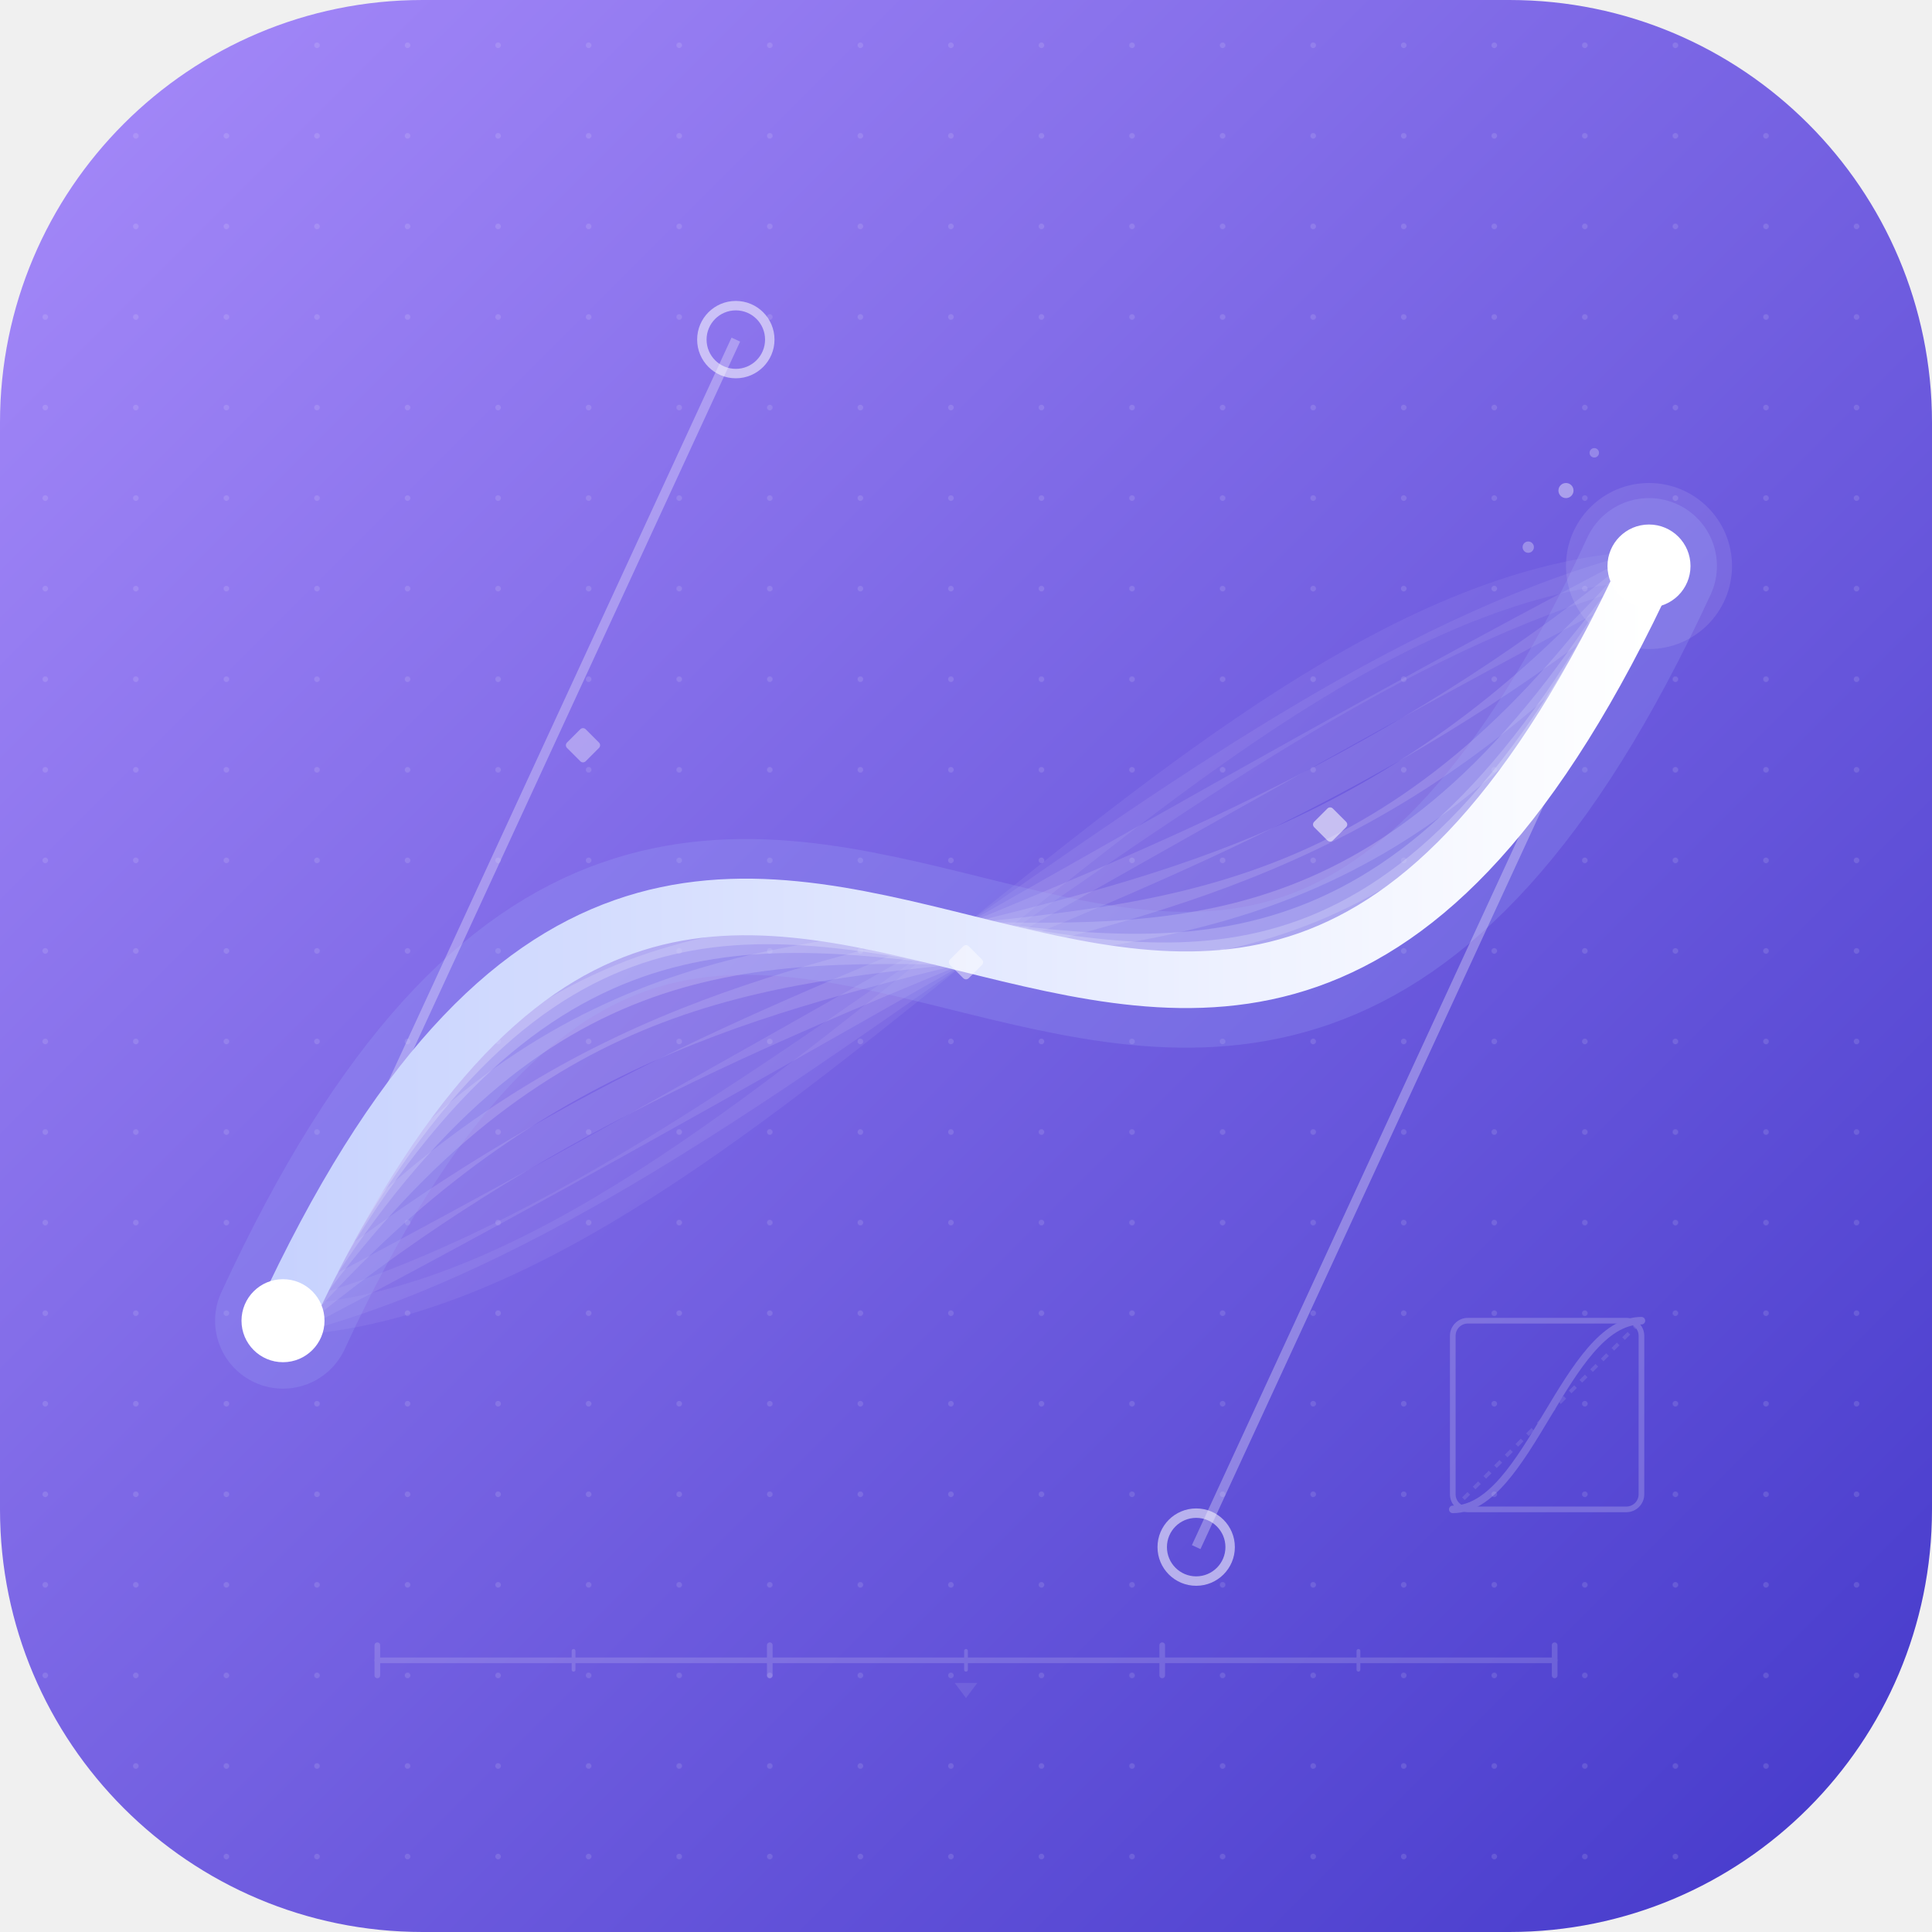
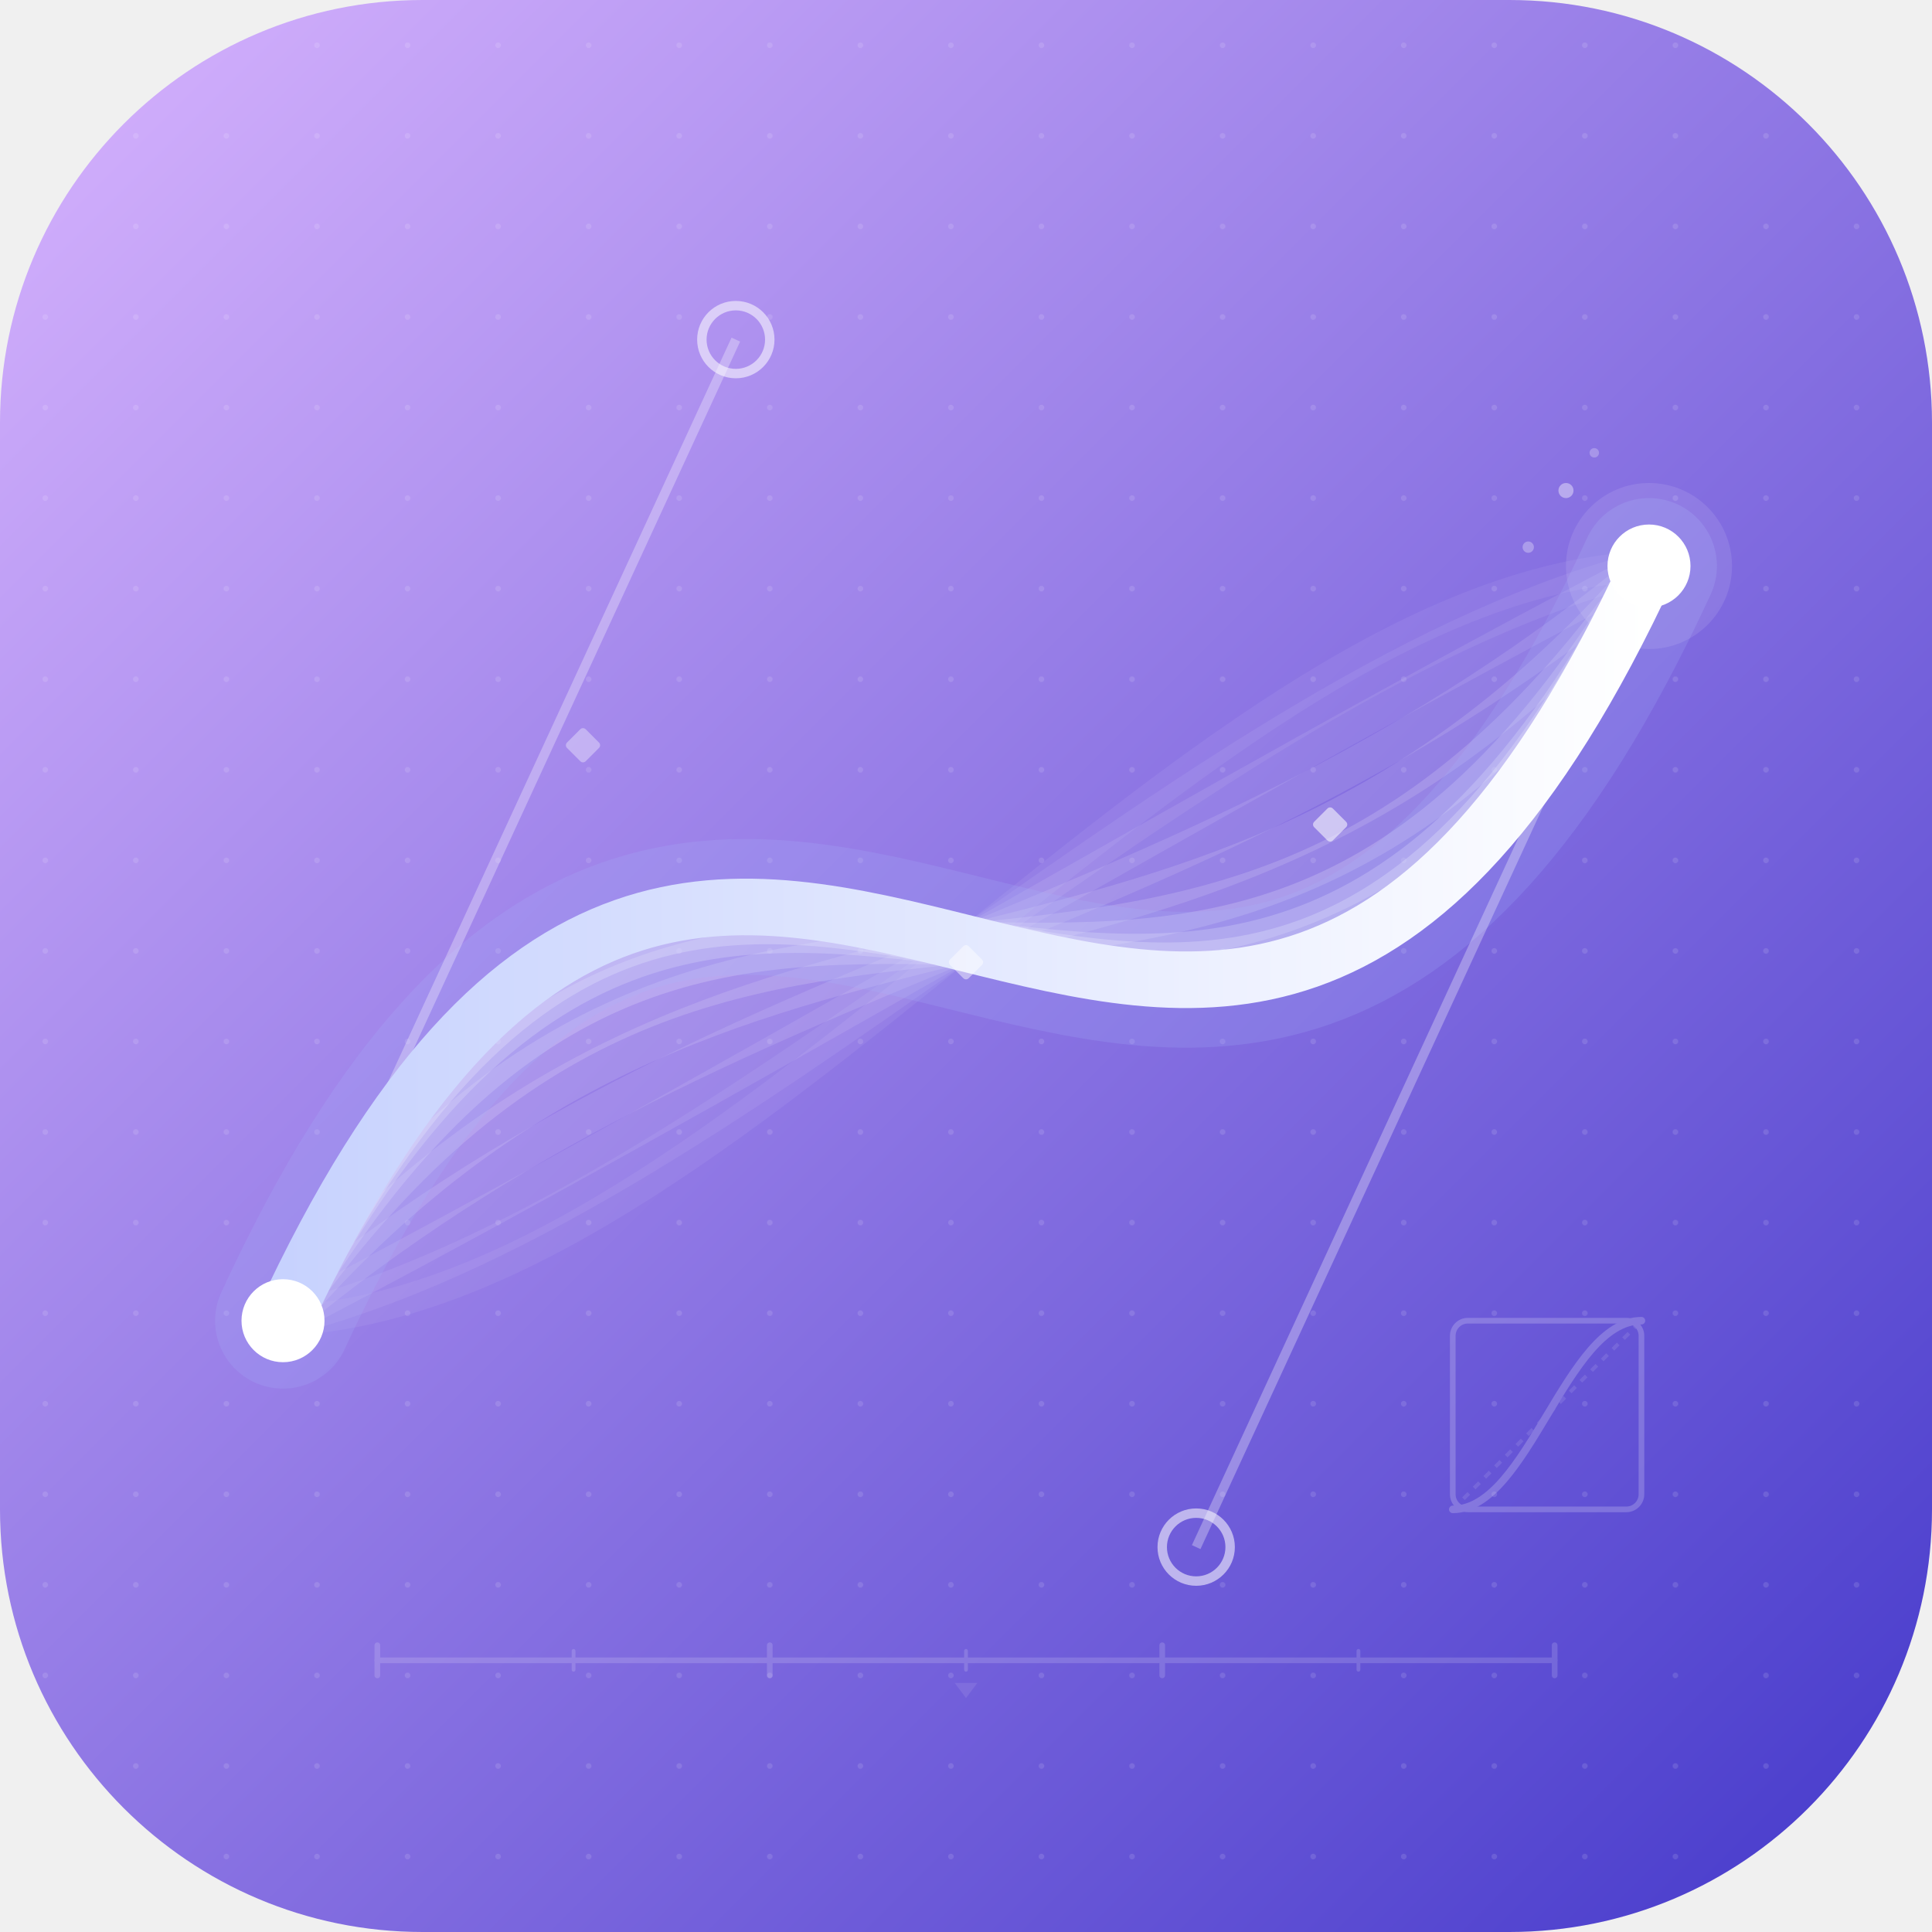
<svg xmlns="http://www.w3.org/2000/svg" viewBox="0 0 1024 1024" width="1024" height="1024">
  <defs>
    <linearGradient id="bg" x1="0" y1="0" x2="1" y2="1">
-       <stop offset="0%" stop-color="#A78BFA" />
+       <stop offset="0%" stop-color="#D8B4FE" />
      <stop offset="100%" stop-color="#4338CA" />
    </linearGradient>
    <linearGradient id="curve-main" x1="0" y1="0" x2="1" y2="0">
      <stop offset="0%" stop-color="#C7D2FE" />
      <stop offset="100%" stop-color="#FFFFFF" />
    </linearGradient>
    <pattern id="dots" x="0" y="0" width="48" height="48" patternUnits="userSpaceOnUse">
      <circle cx="24" cy="24" r="1.5" fill="#FFFFFF" opacity="0.12" />
    </pattern>
  </defs>
  <rect width="1024" height="1024" rx="224" ry="224" fill="url(#bg)" />
  <rect width="1024" height="1024" rx="224" ry="224" fill="url(#dots)" />
  <path d="M 150 700 C 390 690, 634 310, 874 300" fill="none" stroke="#FFFFFF" stroke-opacity="0.06" stroke-width="16" stroke-linecap="round" />
  <path d="M 150 700 C 390 640, 634 360, 874 300" fill="none" stroke="#FFFFFF" stroke-opacity="0.07" stroke-width="17" stroke-linecap="round" />
  <path d="M 150 700 C 390 575, 634 425, 874 300" fill="none" stroke="#FFFFFF" stroke-opacity="0.09" stroke-width="18" stroke-linecap="round" />
  <path d="M 150 700 C 390 500, 634 500, 874 300" fill="none" stroke="#FFFFFF" stroke-opacity="0.11" stroke-width="19" stroke-linecap="round" />
  <path d="M 150 700 C 390 420, 634 580, 874 300" fill="none" stroke="#FFFFFF" stroke-opacity="0.13" stroke-width="20" stroke-linecap="round" />
  <path d="M 150 700 C 390 350, 634 650, 874 300" fill="none" stroke="#FFFFFF" stroke-opacity="0.16" stroke-width="21" stroke-linecap="round" />
  <path d="M 150 700 C 390 290, 634 710, 874 300" fill="none" stroke="#FFFFFF" stroke-opacity="0.19" stroke-width="23" stroke-linecap="round" />
  <path d="M 150 700 C 390 240, 634 760, 874 300" fill="none" stroke="#FFFFFF" stroke-opacity="0.23" stroke-width="25" stroke-linecap="round" />
  <path d="M 150 700 C 390 210, 634 790, 874 300" fill="none" stroke="#FFFFFF" stroke-opacity="0.27" stroke-width="27" stroke-linecap="round" />
  <path d="M 150 700 C 390 180, 634 820, 874 300" fill="none" stroke="#A5B4FC" stroke-opacity="0.2" stroke-width="72" stroke-linecap="round" />
  <line x1="150" y1="700" x2="390" y2="180" stroke="#FFFFFF" stroke-opacity="0.3" stroke-width="5" />
  <line x1="874" y1="300" x2="634" y2="820" stroke="#FFFFFF" stroke-opacity="0.3" stroke-width="5" />
  <path d="M 150 700 C 390 180, 634 820, 874 300" fill="none" stroke="url(#curve-main)" stroke-width="30" stroke-linecap="round" />
  <rect x="302" y="388" width="14" height="14" rx="2" transform="rotate(45, 309, 395)" fill="#FFFFFF" opacity="0.35" />
  <rect x="505" y="503" width="14" height="14" rx="2" transform="rotate(45, 512, 510)" fill="#FFFFFF" opacity="0.45" />
  <rect x="698" y="430" width="14" height="14" rx="2" transform="rotate(45, 705, 437)" fill="#FFFFFF" opacity="0.55" />
  <circle cx="390" cy="180" r="18" fill="none" stroke="#FFFFFF" stroke-opacity="0.55" stroke-width="5" />
  <circle cx="634" cy="820" r="18" fill="none" stroke="#FFFFFF" stroke-opacity="0.55" stroke-width="5" />
  <circle cx="150" cy="700" r="22" fill="#FFFFFF" />
  <circle cx="874" cy="300" r="22" fill="#FFFFFF" />
  <circle cx="874" cy="300" r="44" fill="#FFFFFF" opacity="0.1" />
  <circle cx="830" cy="260" r="4" fill="#FFFFFF" opacity="0.4" />
  <circle cx="810" cy="290" r="3" fill="#FFFFFF" opacity="0.3" />
  <circle cx="845" cy="240" r="2.5" fill="#FFFFFF" opacity="0.25" />
  <g transform="translate(770, 700)" opacity="0.2">
    <rect x="0" y="0" width="100" height="100" rx="8" fill="none" stroke="#FFFFFF" stroke-width="3" />
    <line x1="0" y1="100" x2="100" y2="0" stroke="#FFFFFF" stroke-width="2" stroke-dasharray="4 4" opacity="0.5" />
    <path d="M 0 100 C 40 100, 60 0, 100 0" fill="none" stroke="#FFFFFF" stroke-width="4" stroke-linecap="round" />
  </g>
  <g transform="translate(200, 880)" opacity="0.15">
    <line x1="0" y1="0" x2="624" y2="0" stroke="#FFFFFF" stroke-width="3" stroke-linecap="round" />
    <line x1="0" y1="-8" x2="0" y2="8" stroke="#FFFFFF" stroke-width="3" stroke-linecap="round" />
    <line x1="104" y1="-5" x2="104" y2="5" stroke="#FFFFFF" stroke-width="2" stroke-linecap="round" />
    <line x1="208" y1="-8" x2="208" y2="8" stroke="#FFFFFF" stroke-width="3" stroke-linecap="round" />
    <line x1="312" y1="-5" x2="312" y2="5" stroke="#FFFFFF" stroke-width="2" stroke-linecap="round" />
    <line x1="416" y1="-8" x2="416" y2="8" stroke="#FFFFFF" stroke-width="3" stroke-linecap="round" />
    <line x1="520" y1="-5" x2="520" y2="5" stroke="#FFFFFF" stroke-width="2" stroke-linecap="round" />
    <line x1="624" y1="-8" x2="624" y2="8" stroke="#FFFFFF" stroke-width="3" stroke-linecap="round" />
    <polygon points="306,12 318,12 312,20" fill="#FFFFFF" opacity="0.6" />
  </g>
</svg>
